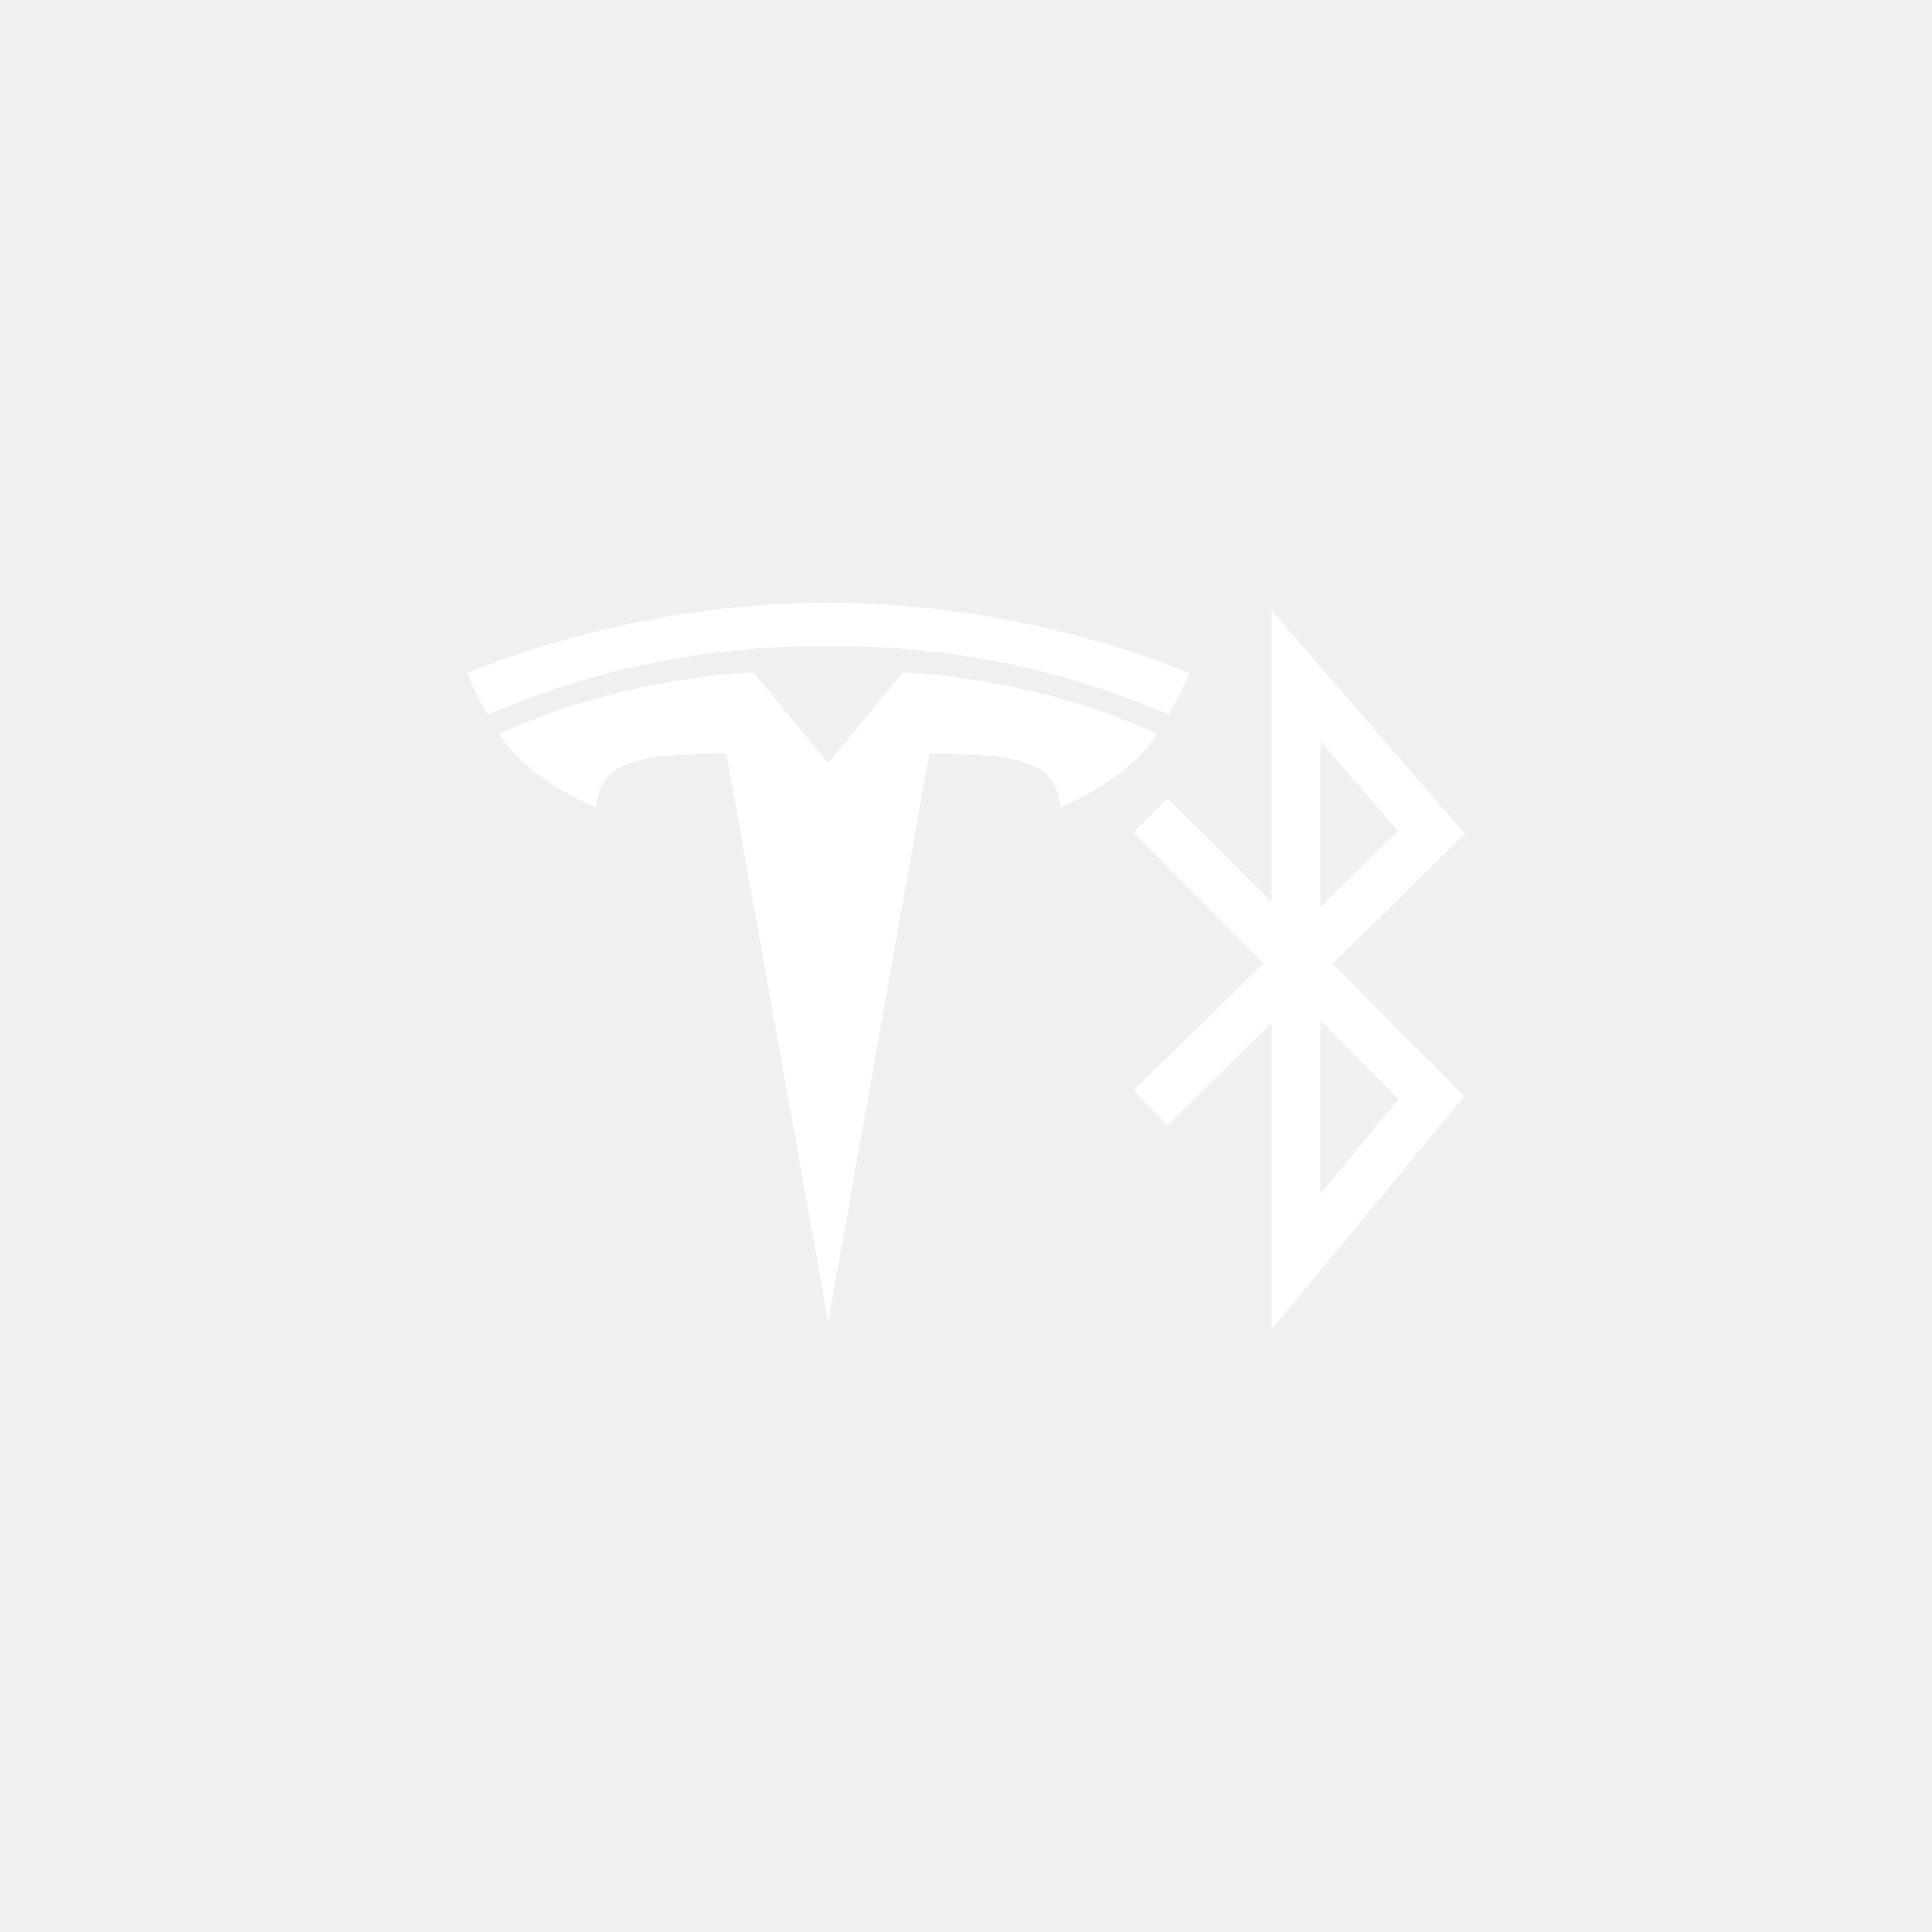
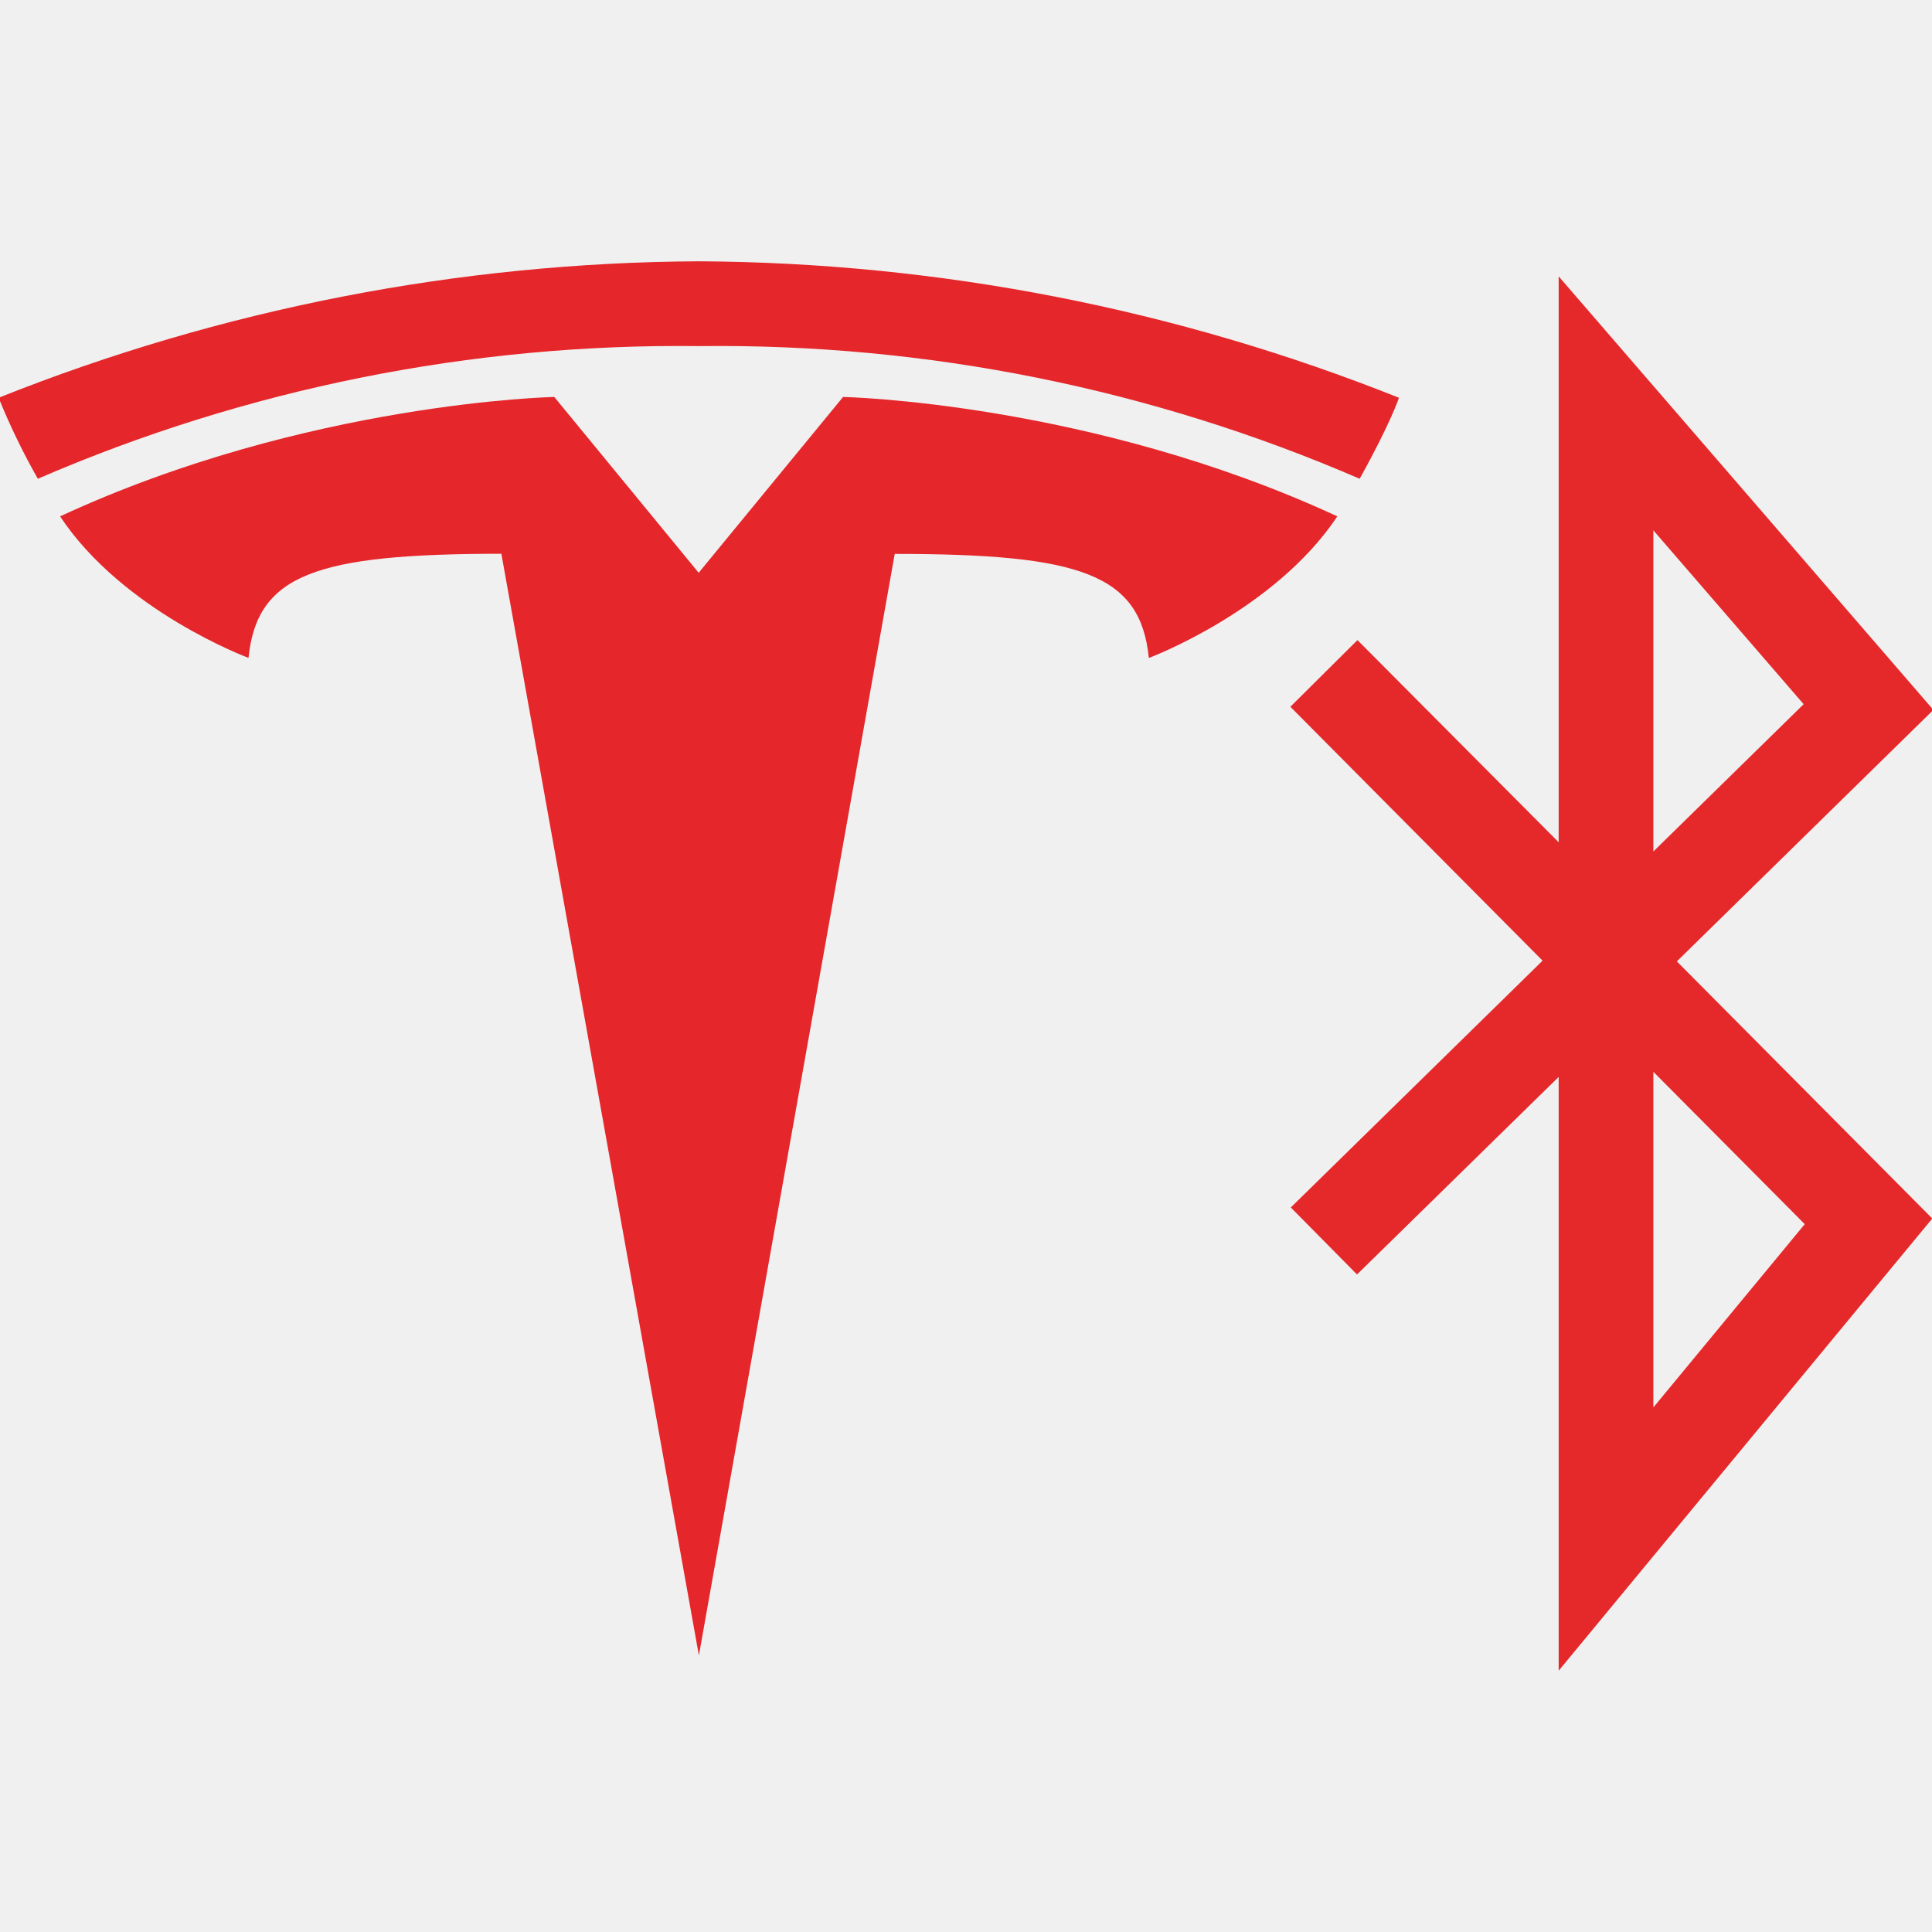
- <svg xmlns="http://www.w3.org/2000/svg" viewBox="0 0 512 512">
-   <defs>
-     <style>.cls-1{fill:#fff;}</style>
+ <svg xmlns="http://www.w3.org/2000/svg" viewBox="0 0 512 512" version="1.1" id="svg14">
+   <defs id="defs4">
+     <style id="style2">.cls-1{fill:#e5262a;}.cls-2{fill:#e5292b;}</style>
  </defs>
-   <g id="FG">
+   <g id="FG" transform="matrix(1.939082,0,0,1.939082,-240.4051,-240.4051)">
    <g id="T">
-       <path id="path35" class="cls-1" d="M219.49,350.25l26.77-150.57c25.52,0,33.57,2.8,34.73,14.22,0,0,17.12-6.39,25.76-19.35-33.7-15.61-67.55-16.32-67.55-16.32l-19.76,24.06h.05l-19.76-24.06s-33.85.7-67.54,16.32c8.63,13,25.75,19.34,25.75,19.34,1.17-11.42,9.21-14.22,34.56-14.23l27,150.59" />
-       <path id="path37" class="cls-1" d="M219.48,171.28a220.72,220.72,0,0,1,90.32,18.13c4.27-7.68,5.37-11.07,5.37-11.07a261.87,261.87,0,0,0-95.7-18.65,261.77,261.77,0,0,0-95.68,18.65,93.17,93.17,0,0,0,5.36,11.07,220.72,220.72,0,0,1,90.32-18.13h0" />
+       <path id="path35" class="cls-1" d="m 219.49,350.25 26.77,-150.57 c 25.52,0 33.57,2.8 34.73,14.22 0,0 17.12,-6.39 25.76,-19.35 -33.7,-15.61 -67.55,-16.32 -67.55,-16.32 l -19.76,24.06 h 0.05 l -19.76,-24.06 c 0,0 -33.85,0.7 -67.54,16.32 8.63,13 25.75,19.34 25.75,19.34 1.17,-11.42 9.21,-14.22 34.56,-14.23 l 27,150.59" />
+       <path id="path37" class="cls-1" d="m 219.48,171.28 a 220.72,220.72 0 0 1 90.32,18.13 c 4.27,-7.68 5.37,-11.07 5.37,-11.07 a 261.87,261.87 0 0 0 -95.7,-18.65 261.77,261.77 0 0 0 -95.68,18.65 93.17,93.17 0 0 0 5.36,11.07 220.72,220.72 0 0 1 90.32,-18.13 v 0" />
    </g>
-     <path class="cls-1" d="M337,352.31V271.16l-27.56,27L300.39,289l34.41-33.73-34.47-34.7,9.17-9.11L337,239.09V161.75L388.21,221l-35.06,34.37,34.91,35.14Zm12.94-81.85v45.87l20.69-25.05Zm0-74v43.89l20.54-20.13Z" />
+     <path class="cls-2" d="m 337,352.31 v -81.15 l -27.56,27 -9.05,-9.16 34.41,-33.73 -34.47,-34.7 9.17,-9.11 27.5,27.63 v -77.34 l 51.21,59.25 -35.06,34.37 34.91,35.14 z m 12.94,-81.85 v 45.87 l 20.69,-25.05 z m 0,-74 v 43.89 l 20.54,-20.13 z" id="path11" />
  </g>
</svg>
